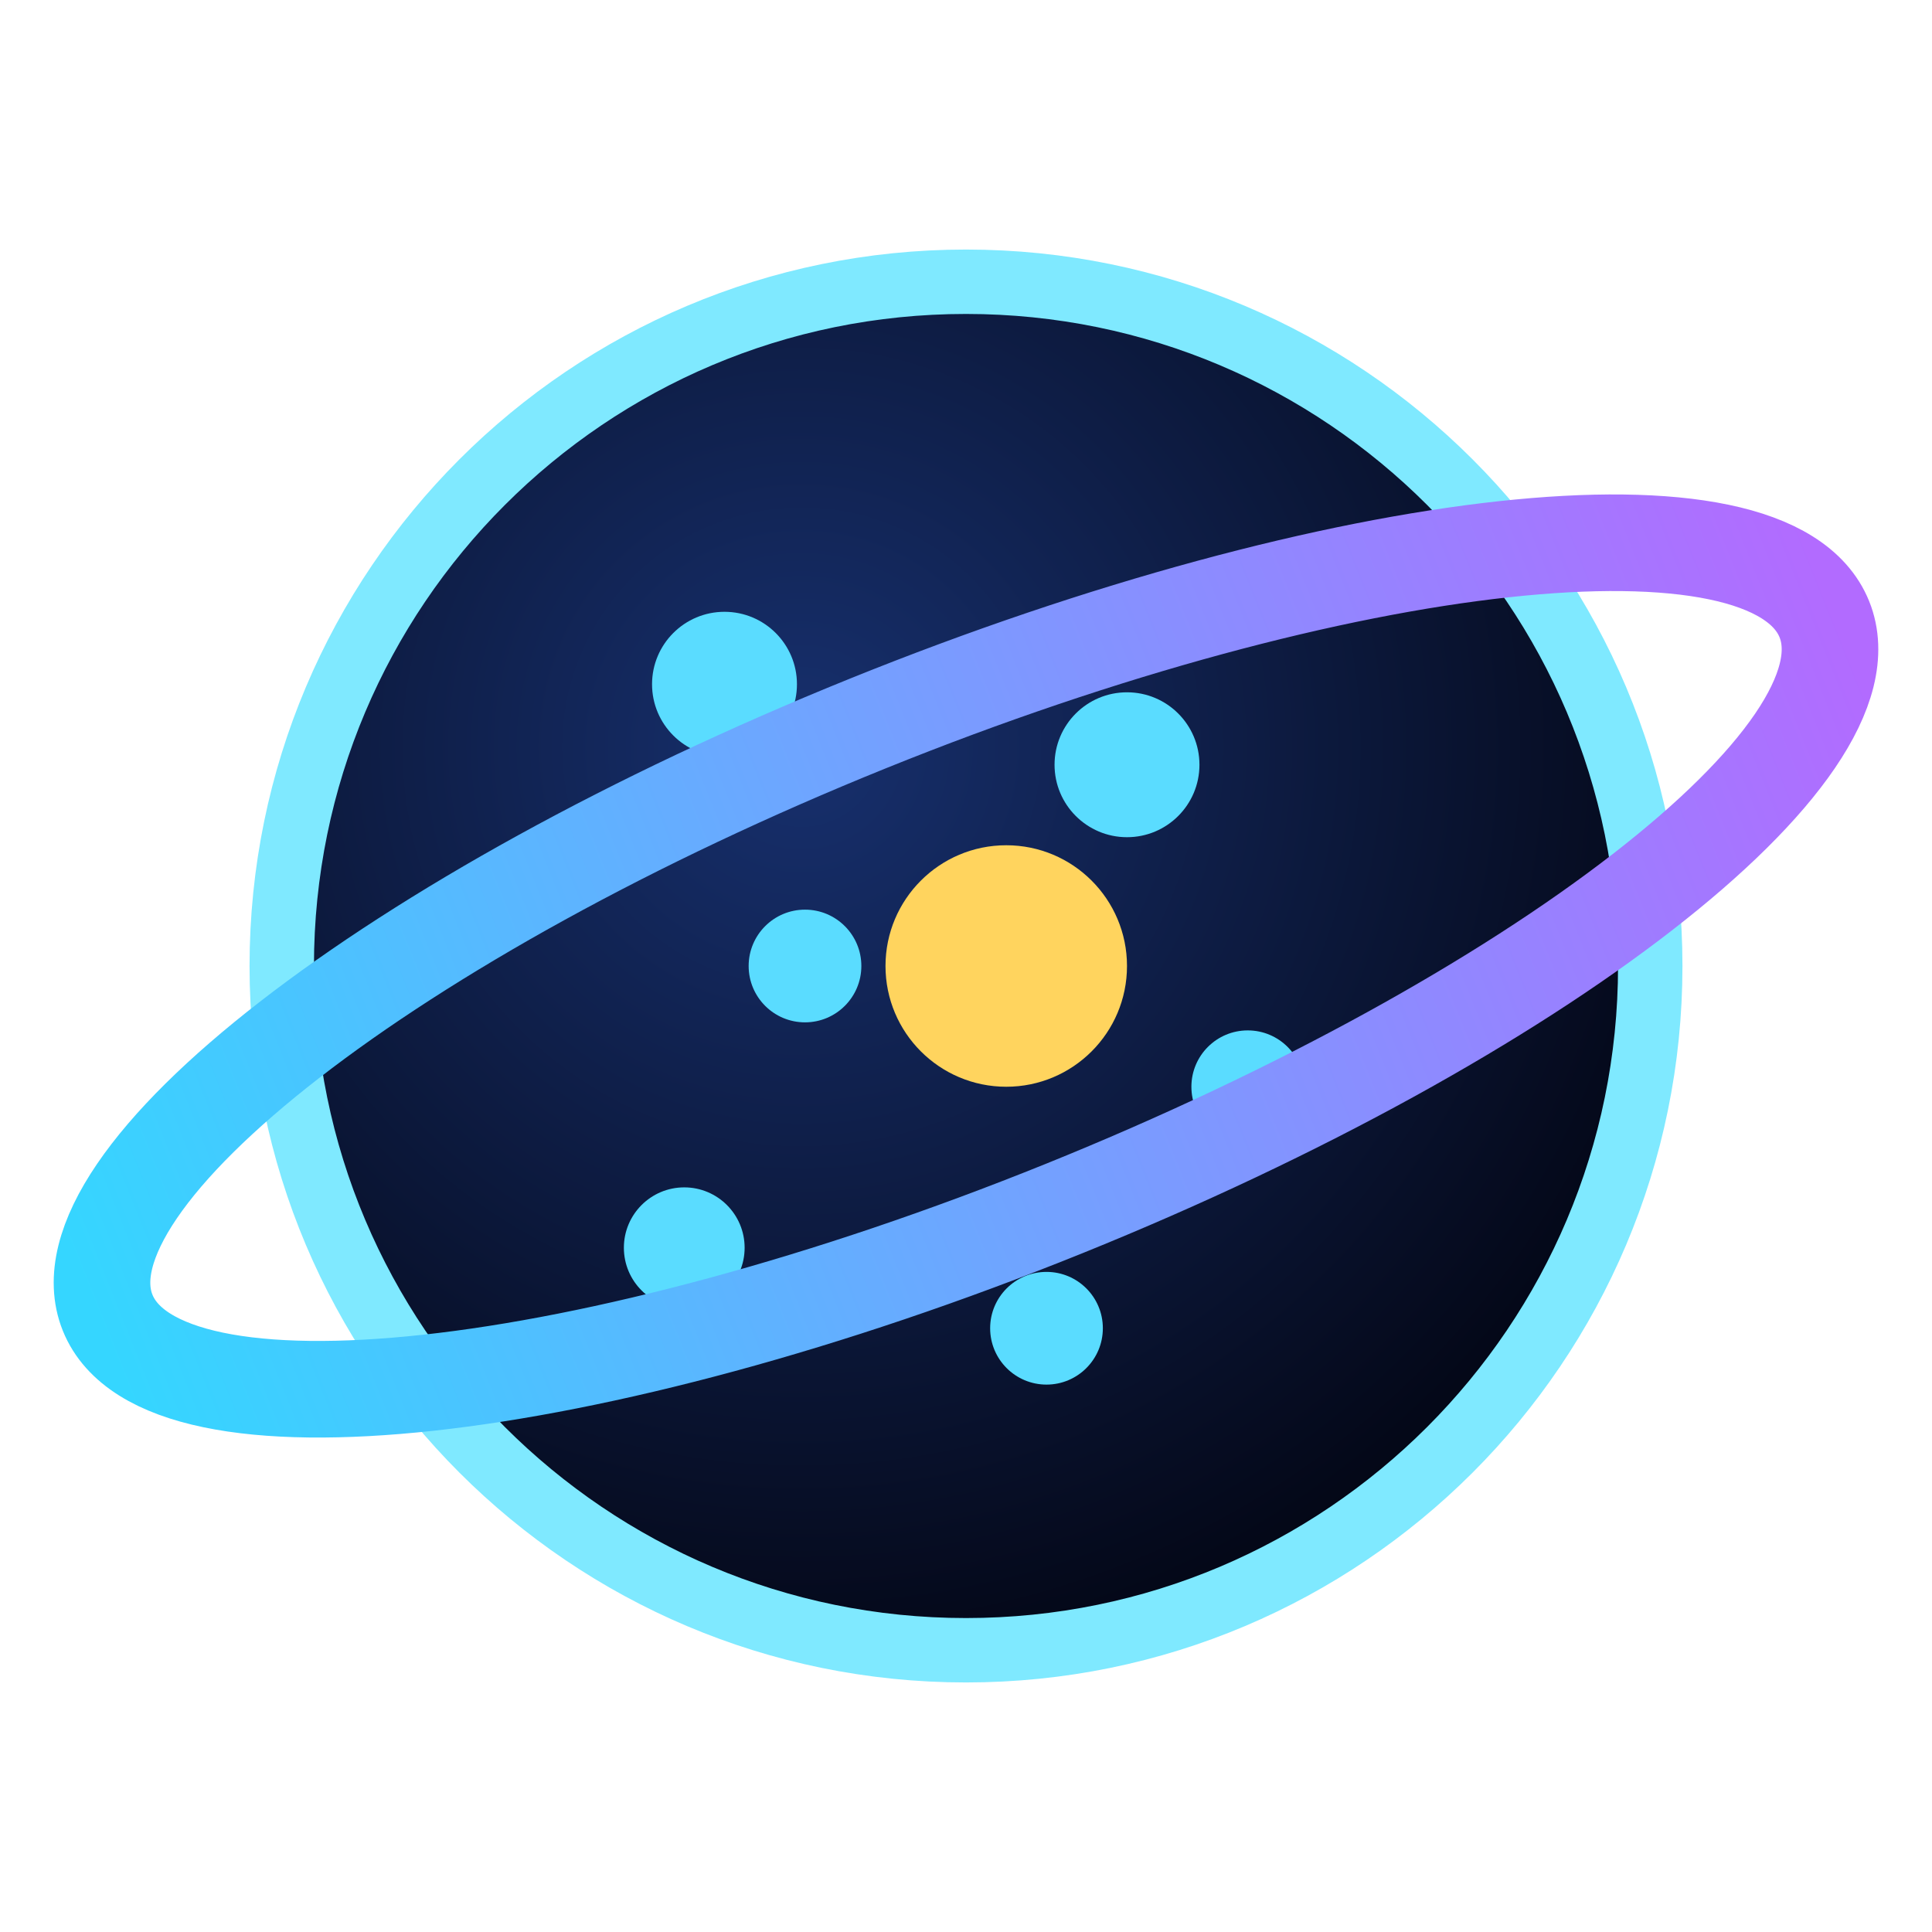
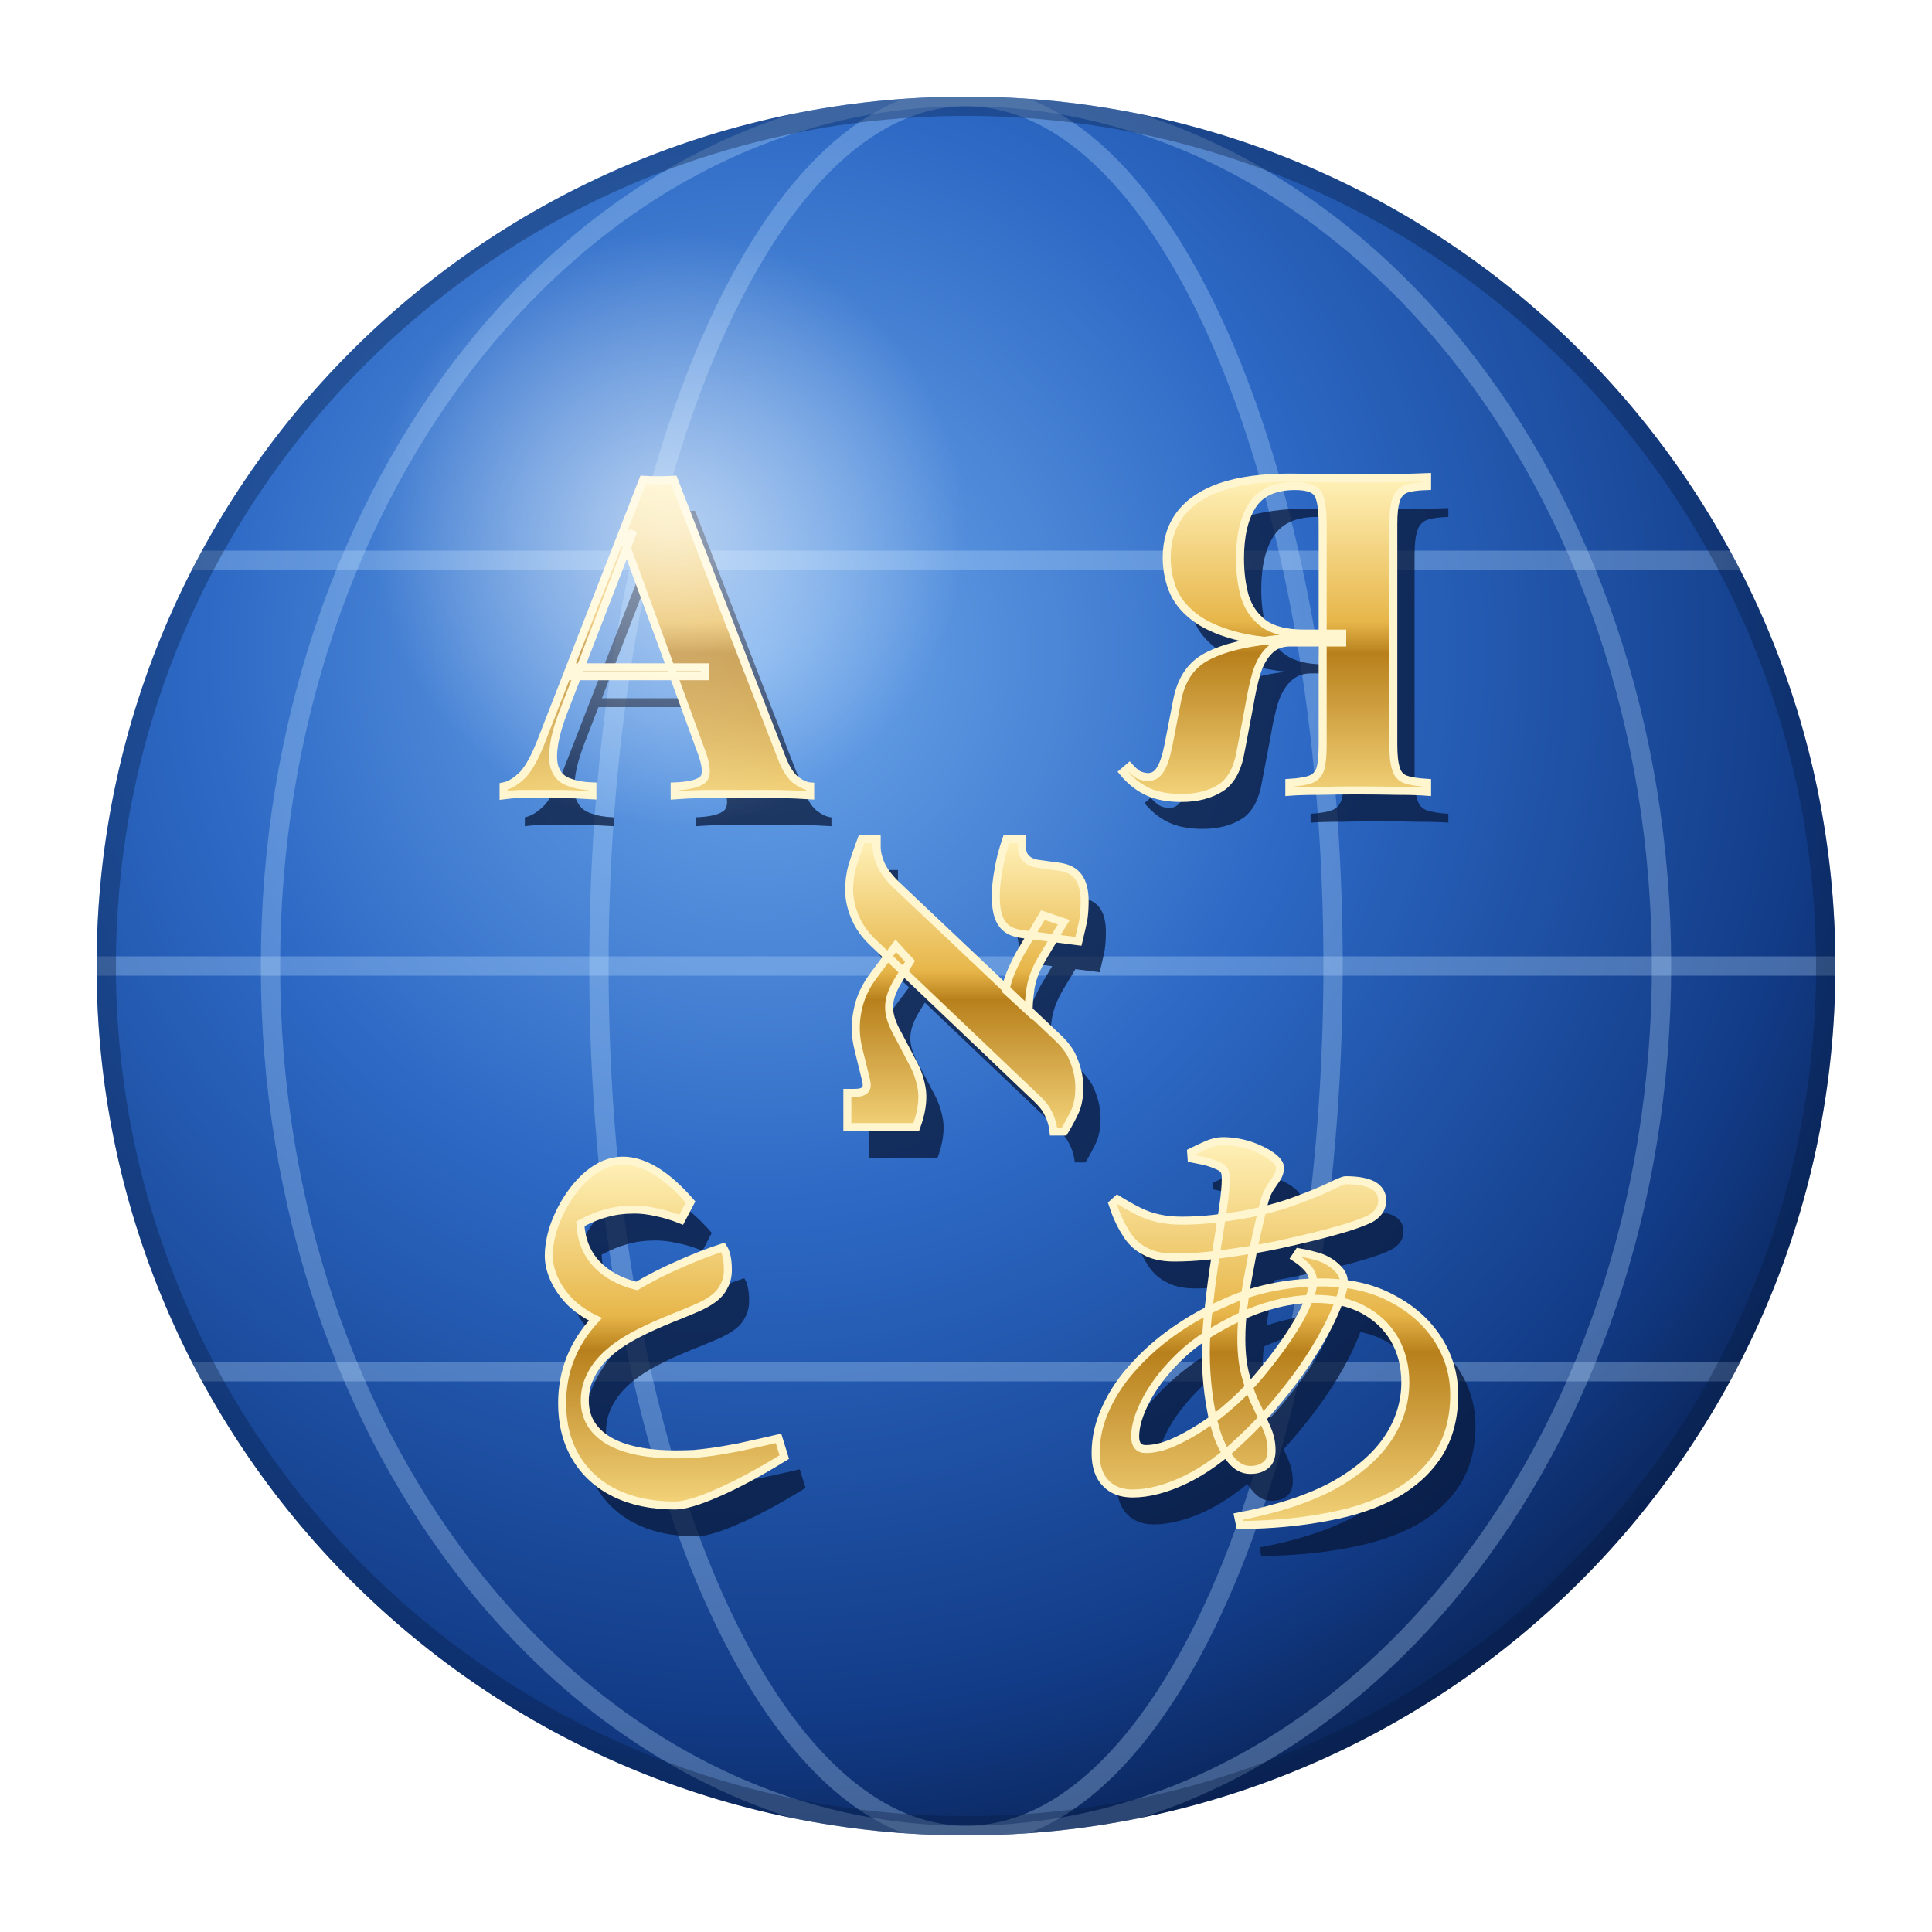
- <svg xmlns="http://www.w3.org/2000/svg" viewBox="0 0 48 48">
+ <svg xmlns="http://www.w3.org/2000/svg" viewBox="0 0 100 100" aria-hidden="true">
  <defs>
-     <radialGradient id="k" cx="38%" cy="34%" r="70%">
-       <stop offset="0" stop-color="#17306E" />
-       <stop offset="1" stop-color="#030614" />
+     <radialGradient id="fk" cx="38%" cy="32%" r="72%">
+       <stop offset="0" stop-color="#6EA8EC" />
+       <stop offset=".45" stop-color="#2C68C4" />
+       <stop offset=".85" stop-color="#123B86" />
+       <stop offset="1" stop-color="#0A2458" />
    </radialGradient>
-     <linearGradient id="p" x1="0" x2="1">
-       <stop offset="0" stop-color="#35D6FF" />
-       <stop offset="1" stop-color="#B26BFF" />
+     <radialGradient id="fl" cx="33%" cy="25%" r="17%">
+       <stop offset="0" stop-color="#fff" stop-opacity=".55" />
+       <stop offset="1" stop-color="#fff" stop-opacity="0" />
+     </radialGradient>
+     <radialGradient id="fs" cx="50%" cy="50%" r="50%">
+       <stop offset="0" stop-color="#000" stop-opacity=".28" />
+       <stop offset="1" stop-color="#000" stop-opacity="0" />
+     </radialGradient>
+     <linearGradient id="fz" x1="0" y1="0" x2="0" y2="1">
+       <stop offset="0" stop-color="#FFF1B8" />
+       <stop offset=".45" stop-color="#E7B64A" />
+       <stop offset=".55" stop-color="#B8801C" />
+       <stop offset="1" stop-color="#F3D37A" />
    </linearGradient>
+     <clipPath id="fc">
+       <circle cx="50" cy="50" r="45" />
+     </clipPath>
  </defs>
-   <circle cx="24" cy="24" r="17" fill="url(#k)" stroke="#7FE9FF" stroke-width="1.6" />
-   <g fill="#5ADCFF">
-     <circle cx="18" cy="17" r="1.8" />
-     <circle cx="28" cy="19" r="1.8" />
-     <circle cx="20" cy="24" r="1.4" />
-     <circle cx="31" cy="27" r="1.4" />
-     <circle cx="17" cy="31" r="1.5" />
-     <circle cx="26" cy="33" r="1.4" />
+   <circle cx="50" cy="50" r="45" fill="url(#fk)" />
+   <g clip-path="url(#fc)" fill="none" stroke="#BFE0FF" stroke-opacity=".3" stroke-width="1">
+     <ellipse cx="50" cy="50" rx="19" ry="45" />
+     <ellipse cx="50" cy="50" rx="36" ry="45" />
+     <path d="M5 50h90M9 29h82M9 71h82" />
  </g>
-   <circle cx="25" cy="24" r="3" fill="#FFD45E" />
-   <ellipse cx="24" cy="24" rx="23" ry="6.5" transform="rotate(-22 24 24)" fill="none" stroke="url(#p)" stroke-width="2.4" />
+   <g transform="translate(0 0)">
+     <path transform="translate(35.1 34.6) scale(23)" d="M0.038 -0.355 0.281 0.271Q0.295 0.307 0.313 0.321Q0.331 0.334 0.345 0.335V0.355Q0.315 0.353 0.274 0.352Q0.234 0.352 0.193 0.352Q0.147 0.352 0.106 0.352Q0.065 0.353 0.04 0.355V0.335Q0.091 0.333 0.105 0.318Q0.118 0.302 0.098 0.251L-0.072 -0.214L-0.053 -0.24L-0.206 0.156Q-0.228 0.211 -0.232 0.246Q-0.237 0.281 -0.227 0.3Q-0.218 0.319 -0.196 0.326Q-0.175 0.334 -0.145 0.335V0.355Q-0.178 0.353 -0.208 0.352Q-0.238 0.352 -0.269 0.352Q-0.291 0.352 -0.31 0.352Q-0.33 0.353 -0.345 0.355V0.335Q-0.324 0.331 -0.301 0.308Q-0.28 0.285 -0.259 0.23L-0.031 -0.355Q-0.015 -0.354 0.004 -0.354Q0.022 -0.354 0.038 -0.355ZM0.108 0.067V0.087H-0.19L-0.18 0.067Z" fill="#08183A" opacity=".75" />
+     <path transform="translate(67.1 34.6) scale(23)" d="M0.342 -0.361V-0.341Q0.309 -0.34 0.293 -0.334Q0.277 -0.327 0.272 -0.309Q0.266 -0.292 0.266 -0.255V0.241Q0.266 0.277 0.272 0.295Q0.277 0.313 0.293 0.319Q0.309 0.325 0.342 0.327V0.347Q0.317 0.345 0.274 0.345Q0.232 0.344 0.183 0.344Q0.143 0.344 0.101 0.345Q0.058 0.345 0.032 0.347V0.327Q0.064 0.325 0.08 0.319Q0.096 0.313 0.102 0.295Q0.107 0.277 0.107 0.241V-0.255Q0.107 -0.307 0.096 -0.324Q0.085 -0.341 0.045 -0.341Q-0.023 -0.341 -0.051 -0.298Q-0.079 -0.255 -0.079 -0.178Q-0.079 -0.131 -0.068 -0.092Q-0.056 -0.054 -0.025 -0.031Q0.006 -0.009 0.065 -0.009H0.151Q0.151 -0.009 0.151 0.001Q0.151 0.011 0.151 0.011H0.054Q-0.034 0.011 -0.092 -0.005Q-0.15 -0.021 -0.184 -0.048Q-0.218 -0.075 -0.231 -0.109Q-0.244 -0.143 -0.244 -0.18Q-0.244 -0.237 -0.214 -0.277Q-0.183 -0.318 -0.122 -0.339Q-0.06 -0.36 0.032 -0.36Q0.051 -0.36 0.096 -0.359Q0.141 -0.358 0.19 -0.358Q0.232 -0.358 0.274 -0.359Q0.317 -0.36 0.342 -0.361ZM0.145 -0.006 0.143 0.011H0.034Q0.004 0.011 -0.014 0.03Q-0.032 0.048 -0.042 0.08Q-0.051 0.111 -0.058 0.153L-0.077 0.253Q-0.087 0.315 -0.122 0.338Q-0.158 0.361 -0.211 0.361Q-0.254 0.361 -0.284 0.348Q-0.316 0.334 -0.342 0.303L-0.328 0.291Q-0.318 0.302 -0.309 0.308Q-0.3 0.313 -0.287 0.314Q-0.269 0.314 -0.259 0.298Q-0.248 0.282 -0.24 0.242L-0.22 0.139Q-0.207 0.075 -0.161 0.047Q-0.114 0.019 -0.029 0.008Q-0.01 0.005 0.01 0.003Q0.029 0.001 0.06 -0.002Q0.092 -0.004 0.145 -0.006Z" fill="#08183A" opacity=".75" />
+     <path transform="translate(51.1 52.6) scale(23)" d="M0.197 0.329Q0.196 0.318 0.192 0.305Q0.188 0.292 0.179 0.277Q0.169 0.263 0.149 0.245L-0.211 -0.098Q-0.237 -0.123 -0.25 -0.154Q-0.263 -0.185 -0.263 -0.215Q-0.263 -0.242 -0.256 -0.268Q-0.248 -0.294 -0.235 -0.329H-0.201V-0.312Q-0.201 -0.294 -0.192 -0.273Q-0.183 -0.252 -0.159 -0.228L0.211 0.122Q0.226 0.137 0.236 0.154Q0.245 0.172 0.25 0.191Q0.255 0.21 0.255 0.231Q0.255 0.26 0.246 0.282Q0.236 0.304 0.221 0.329ZM-0.267 0.319V0.242H-0.25Q-0.233 0.242 -0.227 0.235Q-0.221 0.229 -0.225 0.213L-0.242 0.144Q-0.253 0.1 -0.244 0.057Q-0.236 0.015 -0.208 -0.022L-0.158 -0.089L-0.126 -0.054L-0.152 -0.012Q-0.173 0.022 -0.173 0.048Q-0.174 0.074 -0.153 0.111L-0.121 0.172Q-0.104 0.202 -0.099 0.237Q-0.095 0.273 -0.112 0.319ZM0.141 0.058 0.09 0.011Q0.09 0.001 0.096 -0.016Q0.102 -0.033 0.111 -0.051Q0.12 -0.07 0.129 -0.084L0.173 -0.158L0.22 -0.142L0.172 -0.062Q0.16 -0.042 0.153 -0.023Q0.146 -0.004 0.144 0.016Q0.141 0.036 0.141 0.058ZM0.253 -0.099 0.128 -0.115Q0.094 -0.119 0.081 -0.139Q0.067 -0.158 0.067 -0.201Q0.067 -0.227 0.073 -0.259Q0.078 -0.291 0.091 -0.329H0.126V-0.311Q0.126 -0.294 0.136 -0.285Q0.146 -0.275 0.165 -0.273L0.209 -0.267Q0.239 -0.263 0.253 -0.244Q0.267 -0.225 0.267 -0.189Q0.267 -0.167 0.264 -0.147Q0.26 -0.128 0.253 -0.099Z" fill="#08183A" opacity=".75" />
+     <path transform="translate(35.6 70.6) scale(23)" d="M0.019 0.388Q-0.059 0.388 -0.116 0.36Q-0.173 0.332 -0.204 0.28Q-0.235 0.228 -0.235 0.158Q-0.235 0.05 -0.16 -0.031Q-0.192 -0.046 -0.217 -0.07Q-0.241 -0.095 -0.253 -0.122Q-0.265 -0.149 -0.265 -0.174Q-0.265 -0.204 -0.254 -0.238Q-0.242 -0.273 -0.222 -0.304Q-0.201 -0.336 -0.176 -0.357Q-0.139 -0.388 -0.098 -0.388Q-0.063 -0.388 -0.025 -0.365Q0.013 -0.342 0.054 -0.295L0.033 -0.255Q0.003 -0.267 -0.023 -0.272Q-0.049 -0.278 -0.072 -0.278Q-0.107 -0.278 -0.135 -0.27Q-0.162 -0.263 -0.194 -0.246Q-0.191 -0.192 -0.158 -0.156Q-0.124 -0.12 -0.067 -0.106Q-0.023 -0.132 0.025 -0.153Q0.073 -0.175 0.127 -0.193Q0.138 -0.177 0.138 -0.142Q0.138 -0.121 0.129 -0.105Q0.121 -0.088 0.102 -0.075Q0.094 -0.069 0.076 -0.06Q0.058 -0.052 0.031 -0.041Q-0.056 -0.007 -0.099 0.021Q-0.142 0.049 -0.163 0.082Q-0.173 0.098 -0.179 0.116Q-0.184 0.134 -0.184 0.152Q-0.184 0.209 -0.132 0.241Q-0.079 0.273 0.021 0.273Q0.041 0.273 0.062 0.272Q0.083 0.27 0.105 0.267Q0.126 0.264 0.163 0.257Q0.2 0.249 0.252 0.237L0.265 0.279Q0.179 0.332 0.114 0.36Q0.05 0.388 0.019 0.388Z" fill="#08183A" opacity=".75" />
+     <path transform="translate(67.1 70.6) scale(23)" d="M-0.083 0.413Q0.048 0.388 0.131 0.343Q0.214 0.297 0.254 0.237Q0.293 0.178 0.293 0.111Q0.293 0.056 0.268 0.013Q0.243 -0.029 0.198 -0.053Q0.153 -0.077 0.09 -0.077Q0.04 -0.077 -0.011 -0.062Q-0.062 -0.048 -0.121 -0.015Q-0.18 0.017 -0.224 0.062Q-0.268 0.107 -0.291 0.152Q-0.315 0.198 -0.315 0.233Q-0.315 0.247 -0.309 0.254Q-0.303 0.261 -0.291 0.261Q-0.264 0.261 -0.231 0.247Q-0.199 0.233 -0.165 0.211Q-0.131 0.189 -0.103 0.164Q-0.076 0.141 -0.048 0.11Q-0.02 0.078 0.006 0.043Q0.032 0.008 0.052 -0.026Q0.071 -0.06 0.08 -0.087Q0.09 -0.114 0.082 -0.133Q0.074 -0.151 0.045 -0.17L0.053 -0.182Q0.082 -0.177 0.105 -0.169Q0.127 -0.16 0.142 -0.144Q0.152 -0.134 0.154 -0.122Q0.156 -0.11 0.152 -0.096Q0.137 -0.045 0.102 0.016Q0.067 0.077 0.019 0.136Q-0.028 0.195 -0.078 0.241Q-0.138 0.299 -0.202 0.33Q-0.267 0.361 -0.321 0.361Q-0.359 0.361 -0.381 0.338Q-0.404 0.315 -0.404 0.27Q-0.404 0.218 -0.38 0.167Q-0.357 0.117 -0.316 0.073Q-0.276 0.029 -0.224 -0.007Q-0.172 -0.043 -0.116 -0.067Q-0.067 -0.09 -0.011 -0.102Q0.045 -0.114 0.104 -0.114Q0.196 -0.114 0.263 -0.078Q0.33 -0.043 0.367 0.015Q0.403 0.072 0.403 0.139Q0.403 0.216 0.368 0.272Q0.333 0.327 0.269 0.363Q0.204 0.398 0.116 0.414Q0.027 0.431 -0.079 0.432ZM-0.056 0.308Q-0.081 0.308 -0.1 0.284Q-0.12 0.261 -0.132 0.223Q-0.144 0.184 -0.15 0.137Q-0.156 0.09 -0.156 0.044Q-0.156 -0.003 -0.149 -0.06Q-0.143 -0.117 -0.134 -0.173Q-0.125 -0.229 -0.118 -0.276Q-0.111 -0.322 -0.111 -0.348Q-0.111 -0.361 -0.115 -0.367Q-0.119 -0.373 -0.132 -0.378Q-0.143 -0.383 -0.158 -0.387Q-0.173 -0.39 -0.188 -0.393L-0.189 -0.407Q-0.173 -0.415 -0.153 -0.424Q-0.133 -0.432 -0.118 -0.432Q-0.089 -0.432 -0.059 -0.423Q-0.029 -0.413 -0.009 -0.399Q0.011 -0.385 0.011 -0.372Q0.011 -0.36 0.004 -0.349Q-0.003 -0.339 -0.011 -0.327Q-0.019 -0.315 -0.024 -0.297Q-0.033 -0.261 -0.042 -0.221Q-0.051 -0.181 -0.058 -0.141Q-0.066 -0.1 -0.071 -0.061Q-0.076 -0.022 -0.076 0.013Q-0.076 0.065 -0.065 0.101Q-0.055 0.138 -0.041 0.165Q-0.028 0.193 -0.018 0.216Q-0.008 0.239 -0.008 0.264Q-0.008 0.287 -0.021 0.297Q-0.034 0.308 -0.056 0.308ZM-0.227 -0.17Q-0.268 -0.17 -0.294 -0.185Q-0.321 -0.199 -0.337 -0.227Q-0.354 -0.254 -0.366 -0.291L-0.355 -0.301Q-0.329 -0.285 -0.307 -0.274Q-0.285 -0.263 -0.261 -0.258Q-0.238 -0.253 -0.21 -0.253Q-0.174 -0.253 -0.139 -0.257Q-0.104 -0.261 -0.074 -0.266Q-0.004 -0.279 0.046 -0.298Q0.095 -0.316 0.124 -0.33Q0.152 -0.344 0.159 -0.344Q0.199 -0.344 0.22 -0.333Q0.241 -0.321 0.241 -0.299Q0.241 -0.282 0.231 -0.271Q0.221 -0.259 0.202 -0.252Q0.183 -0.244 0.153 -0.235Q0.123 -0.226 0.086 -0.217Q0.049 -0.208 0.008 -0.199Q-0.034 -0.19 -0.077 -0.184Q-0.113 -0.178 -0.152 -0.174Q-0.191 -0.17 -0.227 -0.17Z" fill="#08183A" opacity=".75" />
+     <path transform="translate(34 33) scale(23)" d="M0.038 -0.355 0.281 0.271Q0.295 0.307 0.313 0.321Q0.331 0.334 0.345 0.335V0.355Q0.315 0.353 0.274 0.352Q0.234 0.352 0.193 0.352Q0.147 0.352 0.106 0.352Q0.065 0.353 0.04 0.355V0.335Q0.091 0.333 0.105 0.318Q0.118 0.302 0.098 0.251L-0.072 -0.214L-0.053 -0.24L-0.206 0.156Q-0.228 0.211 -0.232 0.246Q-0.237 0.281 -0.227 0.3Q-0.218 0.319 -0.196 0.326Q-0.175 0.334 -0.145 0.335V0.355Q-0.178 0.353 -0.208 0.352Q-0.238 0.352 -0.269 0.352Q-0.291 0.352 -0.31 0.352Q-0.33 0.353 -0.345 0.355V0.335Q-0.324 0.331 -0.301 0.308Q-0.28 0.285 -0.259 0.23L-0.031 -0.355Q-0.015 -0.354 0.004 -0.354Q0.022 -0.354 0.038 -0.355ZM0.108 0.067V0.087H-0.19L-0.18 0.067Z" fill="url(#fz)" stroke="#FFF6D0" stroke-width=".018" />
+     <path transform="translate(66 33) scale(23)" d="M0.342 -0.361V-0.341Q0.309 -0.34 0.293 -0.334Q0.277 -0.327 0.272 -0.309Q0.266 -0.292 0.266 -0.255V0.241Q0.266 0.277 0.272 0.295Q0.277 0.313 0.293 0.319Q0.309 0.325 0.342 0.327V0.347Q0.317 0.345 0.274 0.345Q0.232 0.344 0.183 0.344Q0.143 0.344 0.101 0.345Q0.058 0.345 0.032 0.347V0.327Q0.064 0.325 0.08 0.319Q0.096 0.313 0.102 0.295Q0.107 0.277 0.107 0.241V-0.255Q0.107 -0.307 0.096 -0.324Q0.085 -0.341 0.045 -0.341Q-0.023 -0.341 -0.051 -0.298Q-0.079 -0.255 -0.079 -0.178Q-0.079 -0.131 -0.068 -0.092Q-0.056 -0.054 -0.025 -0.031Q0.006 -0.009 0.065 -0.009H0.151Q0.151 -0.009 0.151 0.001Q0.151 0.011 0.151 0.011H0.054Q-0.034 0.011 -0.092 -0.005Q-0.15 -0.021 -0.184 -0.048Q-0.218 -0.075 -0.231 -0.109Q-0.244 -0.143 -0.244 -0.18Q-0.244 -0.237 -0.214 -0.277Q-0.183 -0.318 -0.122 -0.339Q-0.06 -0.36 0.032 -0.36Q0.051 -0.36 0.096 -0.359Q0.141 -0.358 0.19 -0.358Q0.232 -0.358 0.274 -0.359Q0.317 -0.36 0.342 -0.361ZM0.145 -0.006 0.143 0.011H0.034Q0.004 0.011 -0.014 0.03Q-0.032 0.048 -0.042 0.08Q-0.051 0.111 -0.058 0.153L-0.077 0.253Q-0.087 0.315 -0.122 0.338Q-0.158 0.361 -0.211 0.361Q-0.254 0.361 -0.284 0.348Q-0.316 0.334 -0.342 0.303L-0.328 0.291Q-0.318 0.302 -0.309 0.308Q-0.3 0.313 -0.287 0.314Q-0.269 0.314 -0.259 0.298Q-0.248 0.282 -0.24 0.242L-0.22 0.139Q-0.207 0.075 -0.161 0.047Q-0.114 0.019 -0.029 0.008Q-0.01 0.005 0.01 0.003Q0.029 0.001 0.06 -0.002Q0.092 -0.004 0.145 -0.006Z" fill="url(#fz)" stroke="#FFF6D0" stroke-width=".018" />
+     <path transform="translate(50 51) scale(23)" d="M0.197 0.329Q0.196 0.318 0.192 0.305Q0.188 0.292 0.179 0.277Q0.169 0.263 0.149 0.245L-0.211 -0.098Q-0.237 -0.123 -0.25 -0.154Q-0.263 -0.185 -0.263 -0.215Q-0.263 -0.242 -0.256 -0.268Q-0.248 -0.294 -0.235 -0.329H-0.201V-0.312Q-0.201 -0.294 -0.192 -0.273Q-0.183 -0.252 -0.159 -0.228L0.211 0.122Q0.226 0.137 0.236 0.154Q0.245 0.172 0.25 0.191Q0.255 0.21 0.255 0.231Q0.255 0.26 0.246 0.282Q0.236 0.304 0.221 0.329ZM-0.267 0.319V0.242H-0.25Q-0.233 0.242 -0.227 0.235Q-0.221 0.229 -0.225 0.213L-0.242 0.144Q-0.253 0.1 -0.244 0.057Q-0.236 0.015 -0.208 -0.022L-0.158 -0.089L-0.126 -0.054L-0.152 -0.012Q-0.173 0.022 -0.173 0.048Q-0.174 0.074 -0.153 0.111L-0.121 0.172Q-0.104 0.202 -0.099 0.237Q-0.095 0.273 -0.112 0.319ZM0.141 0.058 0.09 0.011Q0.09 0.001 0.096 -0.016Q0.102 -0.033 0.111 -0.051Q0.12 -0.07 0.129 -0.084L0.173 -0.158L0.22 -0.142L0.172 -0.062Q0.16 -0.042 0.153 -0.023Q0.146 -0.004 0.144 0.016Q0.141 0.036 0.141 0.058ZM0.253 -0.099 0.128 -0.115Q0.094 -0.119 0.081 -0.139Q0.067 -0.158 0.067 -0.201Q0.067 -0.227 0.073 -0.259Q0.078 -0.291 0.091 -0.329H0.126V-0.311Q0.126 -0.294 0.136 -0.285Q0.146 -0.275 0.165 -0.273L0.209 -0.267Q0.239 -0.263 0.253 -0.244Q0.267 -0.225 0.267 -0.189Q0.267 -0.167 0.264 -0.147Q0.26 -0.128 0.253 -0.099Z" fill="url(#fz)" stroke="#FFF6D0" stroke-width=".018" />
+     <path transform="translate(34.5 69) scale(23)" d="M0.019 0.388Q-0.059 0.388 -0.116 0.36Q-0.173 0.332 -0.204 0.28Q-0.235 0.228 -0.235 0.158Q-0.235 0.05 -0.16 -0.031Q-0.192 -0.046 -0.217 -0.07Q-0.241 -0.095 -0.253 -0.122Q-0.265 -0.149 -0.265 -0.174Q-0.265 -0.204 -0.254 -0.238Q-0.242 -0.273 -0.222 -0.304Q-0.201 -0.336 -0.176 -0.357Q-0.139 -0.388 -0.098 -0.388Q-0.063 -0.388 -0.025 -0.365Q0.013 -0.342 0.054 -0.295L0.033 -0.255Q0.003 -0.267 -0.023 -0.272Q-0.049 -0.278 -0.072 -0.278Q-0.107 -0.278 -0.135 -0.27Q-0.162 -0.263 -0.194 -0.246Q-0.191 -0.192 -0.158 -0.156Q-0.124 -0.12 -0.067 -0.106Q-0.023 -0.132 0.025 -0.153Q0.073 -0.175 0.127 -0.193Q0.138 -0.177 0.138 -0.142Q0.138 -0.121 0.129 -0.105Q0.121 -0.088 0.102 -0.075Q0.094 -0.069 0.076 -0.06Q0.058 -0.052 0.031 -0.041Q-0.056 -0.007 -0.099 0.021Q-0.142 0.049 -0.163 0.082Q-0.173 0.098 -0.179 0.116Q-0.184 0.134 -0.184 0.152Q-0.184 0.209 -0.132 0.241Q-0.079 0.273 0.021 0.273Q0.041 0.273 0.062 0.272Q0.083 0.27 0.105 0.267Q0.126 0.264 0.163 0.257Q0.2 0.249 0.252 0.237L0.265 0.279Q0.179 0.332 0.114 0.36Q0.05 0.388 0.019 0.388Z" fill="url(#fz)" stroke="#FFF6D0" stroke-width=".018" />
+     <path transform="translate(66 69) scale(23)" d="M-0.083 0.413Q0.048 0.388 0.131 0.343Q0.214 0.297 0.254 0.237Q0.293 0.178 0.293 0.111Q0.293 0.056 0.268 0.013Q0.243 -0.029 0.198 -0.053Q0.153 -0.077 0.09 -0.077Q0.04 -0.077 -0.011 -0.062Q-0.062 -0.048 -0.121 -0.015Q-0.18 0.017 -0.224 0.062Q-0.268 0.107 -0.291 0.152Q-0.315 0.198 -0.315 0.233Q-0.315 0.247 -0.309 0.254Q-0.303 0.261 -0.291 0.261Q-0.264 0.261 -0.231 0.247Q-0.199 0.233 -0.165 0.211Q-0.131 0.189 -0.103 0.164Q-0.076 0.141 -0.048 0.11Q-0.02 0.078 0.006 0.043Q0.032 0.008 0.052 -0.026Q0.071 -0.06 0.08 -0.087Q0.09 -0.114 0.082 -0.133Q0.074 -0.151 0.045 -0.17L0.053 -0.182Q0.082 -0.177 0.105 -0.169Q0.127 -0.16 0.142 -0.144Q0.152 -0.134 0.154 -0.122Q0.156 -0.11 0.152 -0.096Q0.137 -0.045 0.102 0.016Q0.067 0.077 0.019 0.136Q-0.028 0.195 -0.078 0.241Q-0.138 0.299 -0.202 0.33Q-0.267 0.361 -0.321 0.361Q-0.359 0.361 -0.381 0.338Q-0.404 0.315 -0.404 0.27Q-0.404 0.218 -0.38 0.167Q-0.357 0.117 -0.316 0.073Q-0.276 0.029 -0.224 -0.007Q-0.172 -0.043 -0.116 -0.067Q-0.067 -0.09 -0.011 -0.102Q0.045 -0.114 0.104 -0.114Q0.196 -0.114 0.263 -0.078Q0.33 -0.043 0.367 0.015Q0.403 0.072 0.403 0.139Q0.403 0.216 0.368 0.272Q0.333 0.327 0.269 0.363Q0.204 0.398 0.116 0.414Q0.027 0.431 -0.079 0.432ZM-0.056 0.308Q-0.081 0.308 -0.1 0.284Q-0.12 0.261 -0.132 0.223Q-0.144 0.184 -0.15 0.137Q-0.156 0.09 -0.156 0.044Q-0.156 -0.003 -0.149 -0.06Q-0.143 -0.117 -0.134 -0.173Q-0.125 -0.229 -0.118 -0.276Q-0.111 -0.322 -0.111 -0.348Q-0.111 -0.361 -0.115 -0.367Q-0.119 -0.373 -0.132 -0.378Q-0.143 -0.383 -0.158 -0.387Q-0.173 -0.39 -0.188 -0.393L-0.189 -0.407Q-0.173 -0.415 -0.153 -0.424Q-0.133 -0.432 -0.118 -0.432Q-0.089 -0.432 -0.059 -0.423Q-0.029 -0.413 -0.009 -0.399Q0.011 -0.385 0.011 -0.372Q0.011 -0.36 0.004 -0.349Q-0.003 -0.339 -0.011 -0.327Q-0.019 -0.315 -0.024 -0.297Q-0.033 -0.261 -0.042 -0.221Q-0.051 -0.181 -0.058 -0.141Q-0.066 -0.1 -0.071 -0.061Q-0.076 -0.022 -0.076 0.013Q-0.076 0.065 -0.065 0.101Q-0.055 0.138 -0.041 0.165Q-0.028 0.193 -0.018 0.216Q-0.008 0.239 -0.008 0.264Q-0.008 0.287 -0.021 0.297Q-0.034 0.308 -0.056 0.308ZM-0.227 -0.17Q-0.268 -0.17 -0.294 -0.185Q-0.321 -0.199 -0.337 -0.227Q-0.354 -0.254 -0.366 -0.291L-0.355 -0.301Q-0.329 -0.285 -0.307 -0.274Q-0.285 -0.263 -0.261 -0.258Q-0.238 -0.253 -0.21 -0.253Q-0.174 -0.253 -0.139 -0.257Q-0.104 -0.261 -0.074 -0.266Q-0.004 -0.279 0.046 -0.298Q0.095 -0.316 0.124 -0.33Q0.152 -0.344 0.159 -0.344Q0.199 -0.344 0.22 -0.333Q0.241 -0.321 0.241 -0.299Q0.241 -0.282 0.231 -0.271Q0.221 -0.259 0.202 -0.252Q0.183 -0.244 0.153 -0.235Q0.123 -0.226 0.086 -0.217Q0.049 -0.208 0.008 -0.199Q-0.034 -0.19 -0.077 -0.184Q-0.113 -0.178 -0.152 -0.174Q-0.191 -0.17 -0.227 -0.17Z" fill="url(#fz)" stroke="#FFF6D0" stroke-width=".018" />
+   </g>
+   <circle cx="50" cy="50" r="45" fill="url(#fl)" />
+   <circle cx="50" cy="50" r="44.5" fill="none" stroke="#061A40" stroke-opacity=".35" />
</svg>
